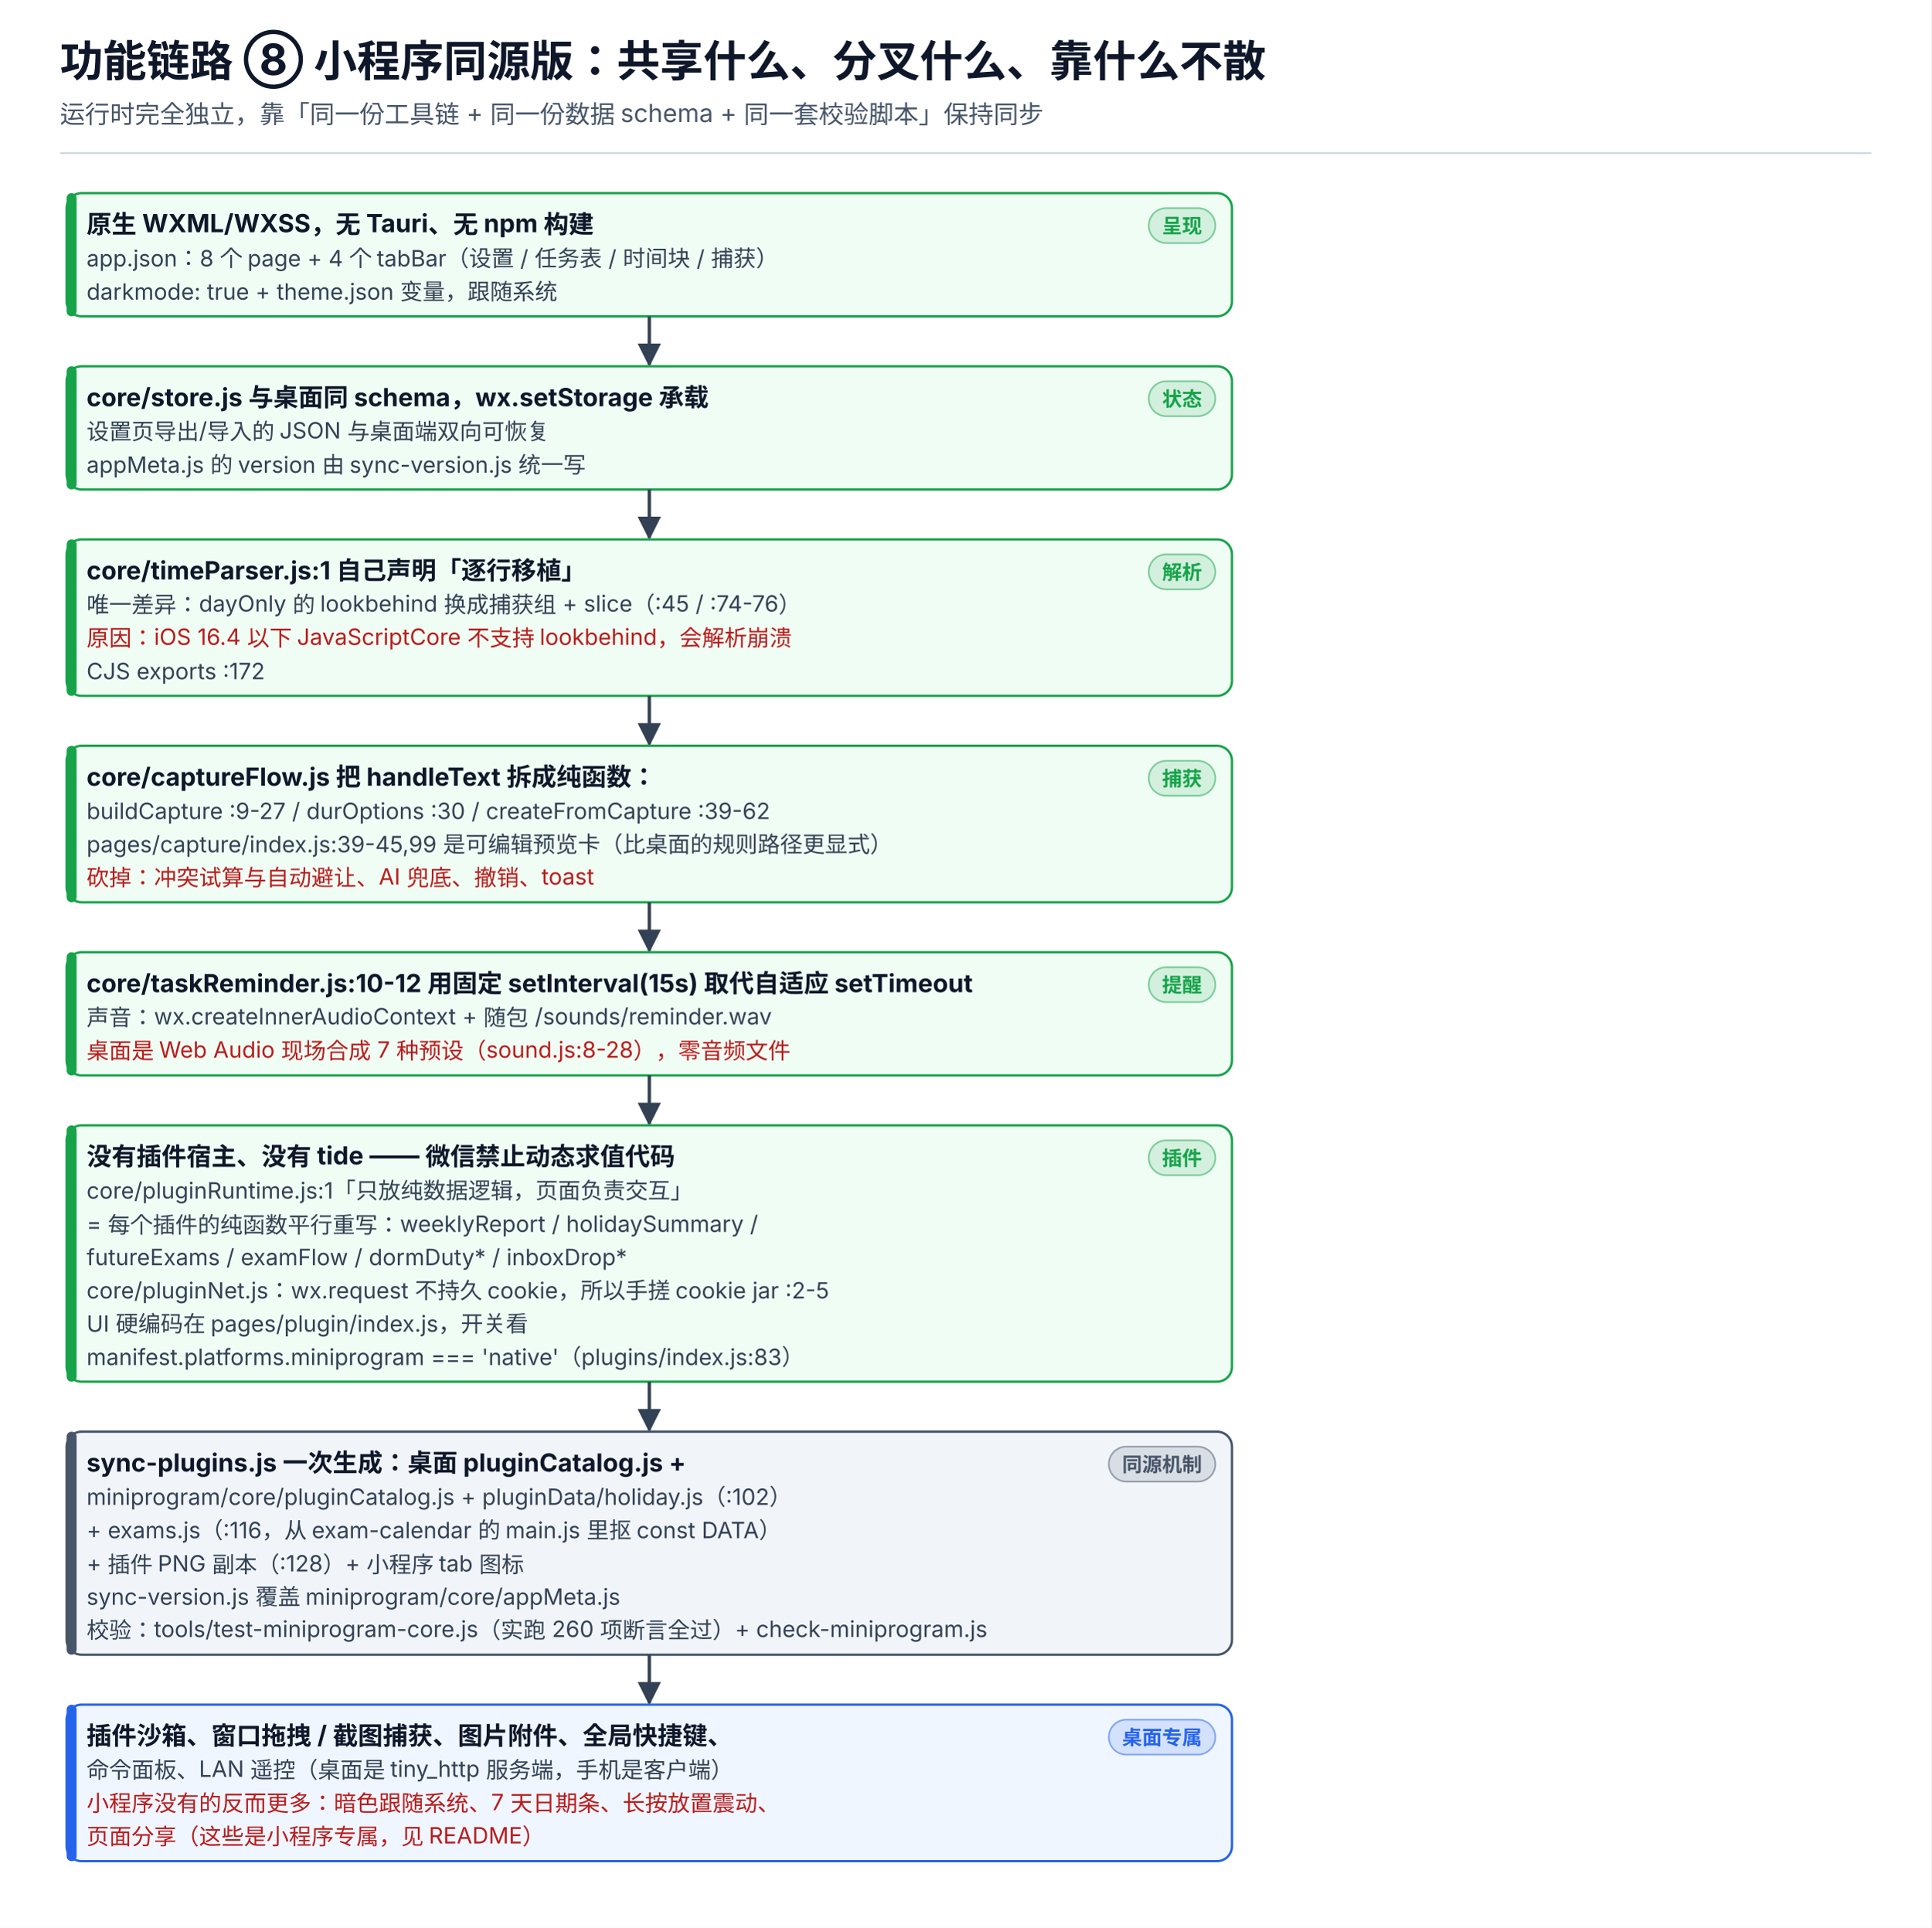
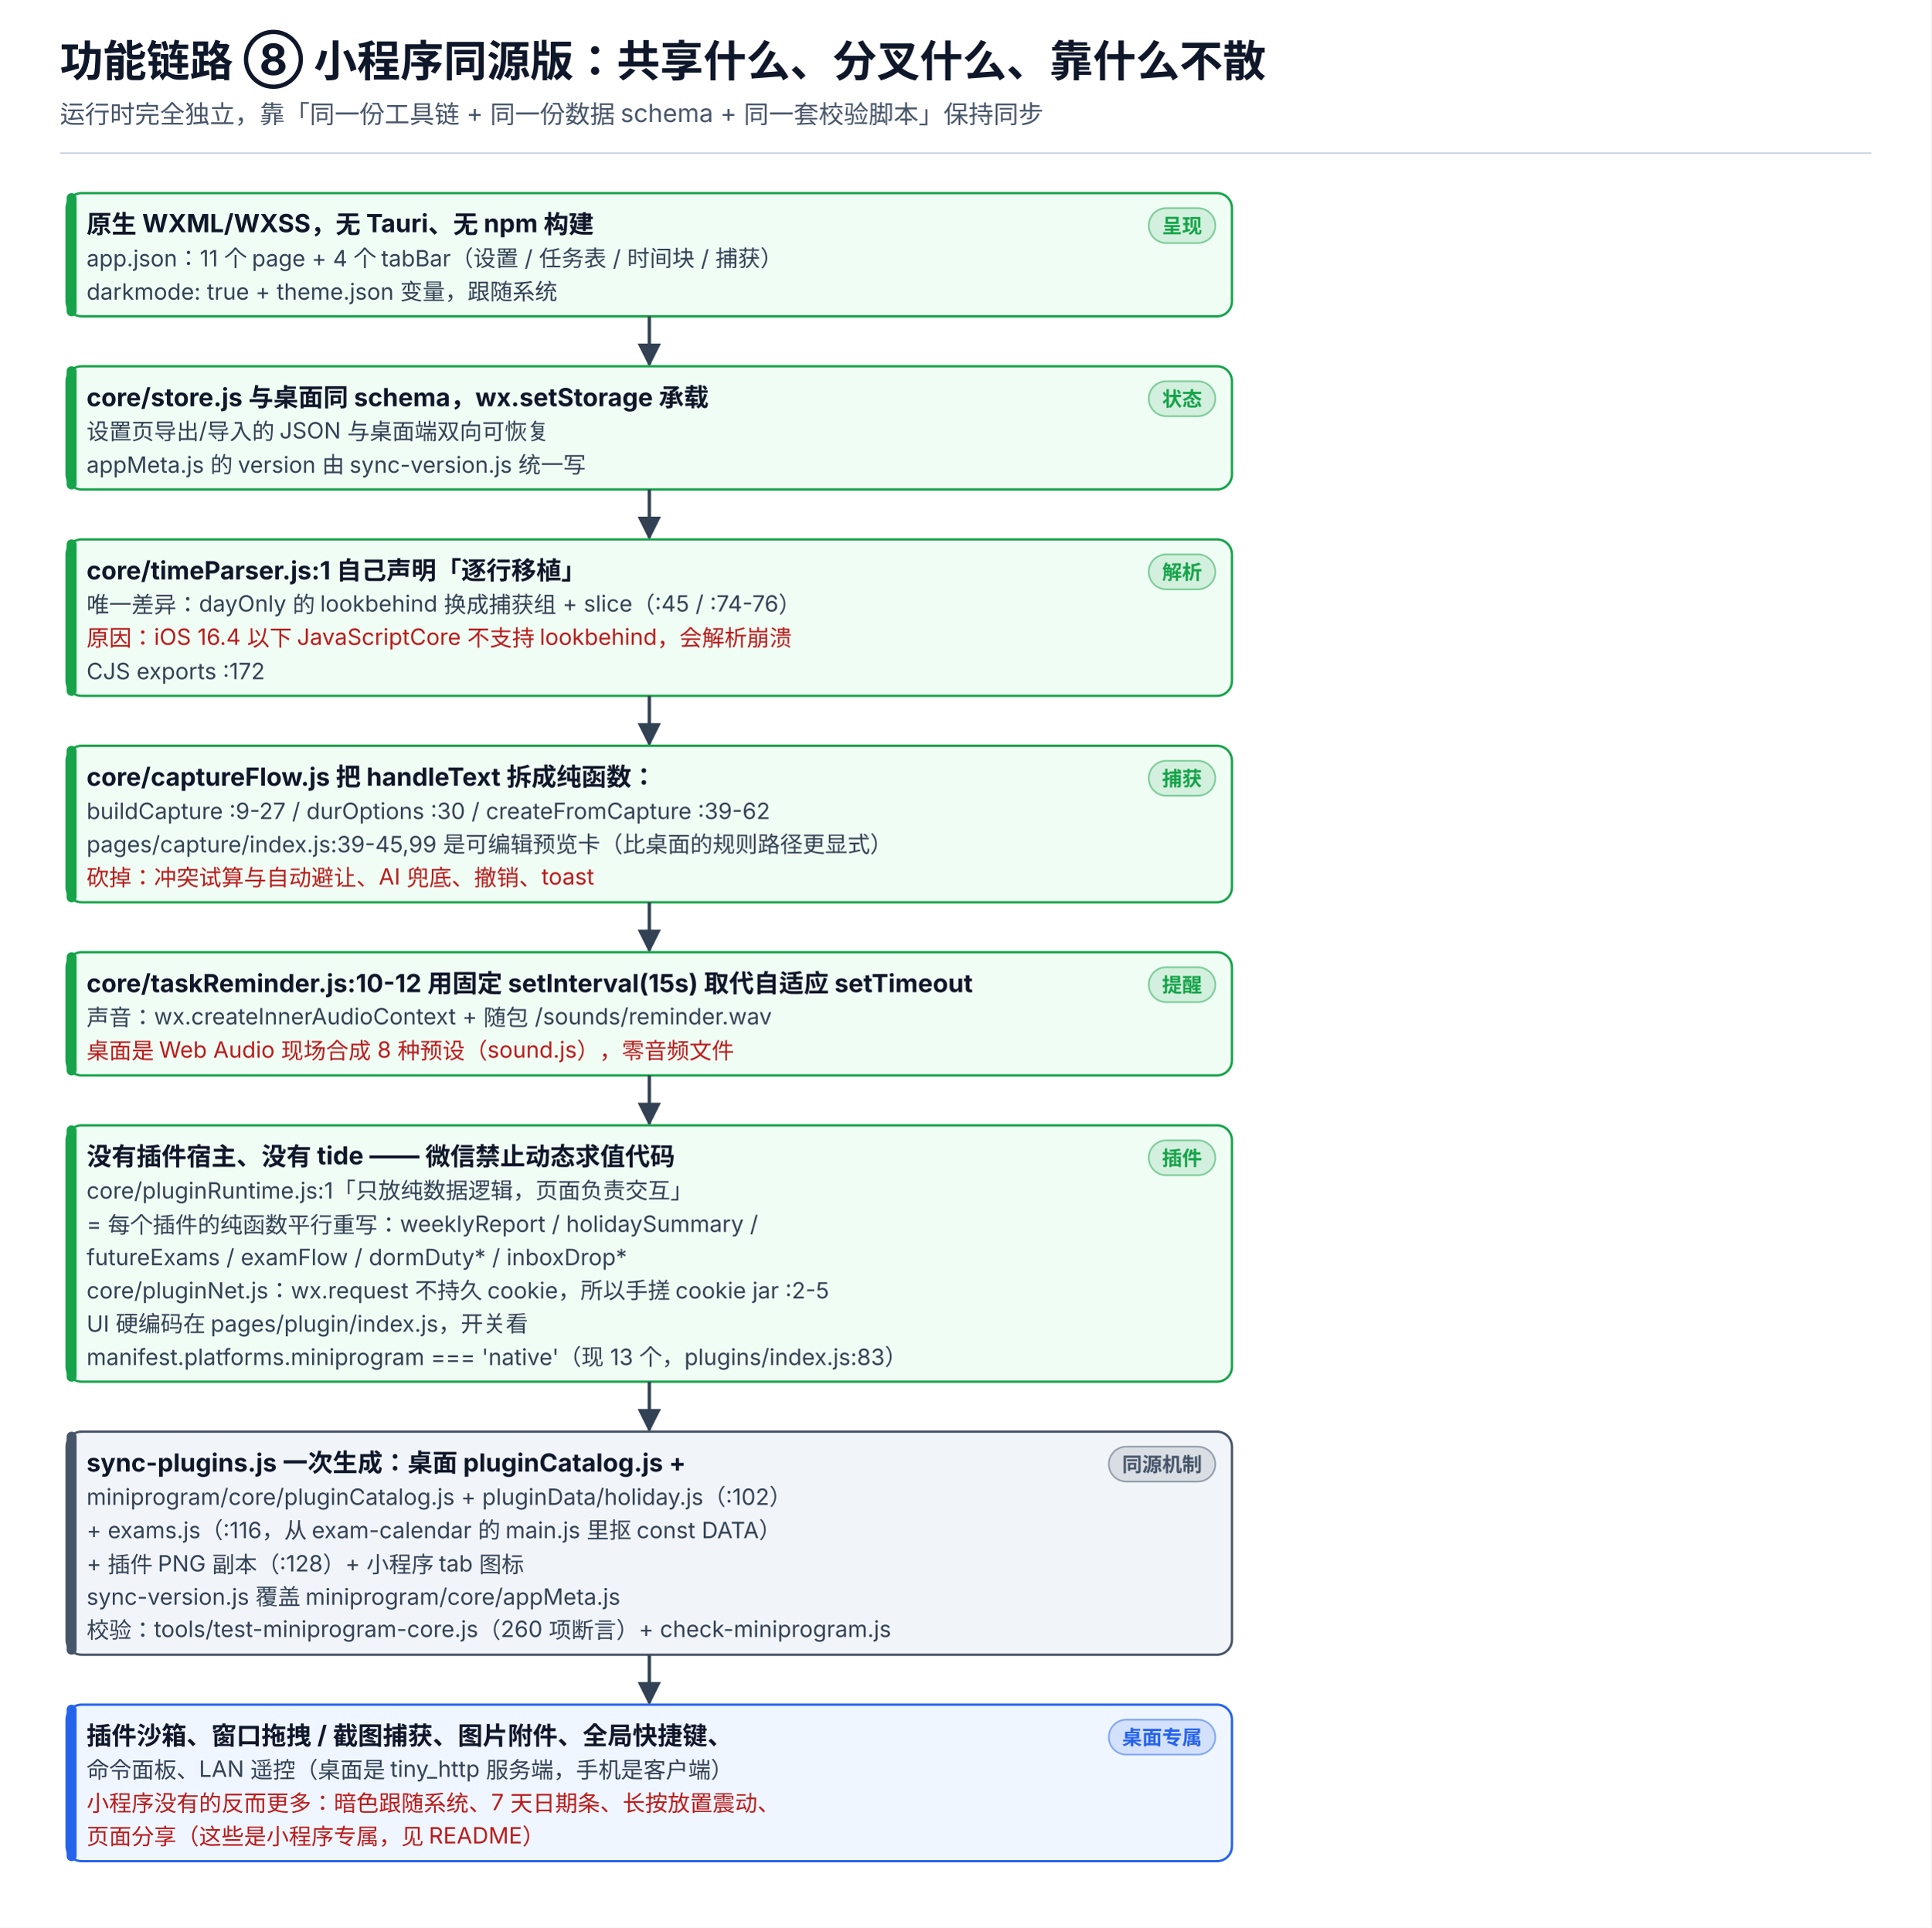
<svg xmlns="http://www.w3.org/2000/svg" width="1160" height="1158" viewBox="0 0 1160 1158" font-family="-apple-system,BlinkMacSystemFont,'Segoe UI','Microsoft YaHei','PingFang SC','Hiragino Sans GB',sans-serif">
  <defs>
    <marker id="ah" viewBox="0 0 10 10" refX="9" refY="5" markerWidth="7" markerHeight="7" orient="auto-start-reverse">
      <path d="M0,0 L10,5 L0,10 z" fill="#334155" />
    </marker>
    <marker id="ahl" viewBox="0 0 10 10" refX="9" refY="5" markerWidth="7" markerHeight="7" orient="auto-start-reverse">
      <path d="M0,0 L10,5 L0,10 z" fill="#94a3b8" />
    </marker>
    <marker id="ahb" viewBox="0 0 10 10" refX="9" refY="5" markerWidth="7" markerHeight="7" orient="auto-start-reverse">
      <path d="M0,0 L10,5 L0,10 z" fill="#2563eb" />
    </marker>
  </defs>
  <rect width="1160" height="1158" fill="#ffffff" />
  <text x="36" y="46" font-size="26" font-weight="700" fill="#0f172a">功能链路 ⑧ 小程序同源版：共享什么、分叉什么、靠什么不散</text>
  <text x="36" y="74" font-size="15" fill="#475569">运行时完全独立，靠「同一份工具链 + 同一份数据 schema + 同一套校验脚本」保持同步</text>
  <line x1="36" y1="92" x2="1124" y2="92" stroke="#cbd5e1" />
  <rect x="40" y="116" width="700" height="74" rx="9" fill="#f0fdf4" stroke="#16a34a" stroke-width="1.4" />
  <rect x="40" y="116" width="6" height="74" rx="3" fill="#16a34a" />
  <rect x="690" y="125" width="40" height="21" rx="10.5" fill="#16a34a" fill-opacity=".14" stroke="#16a34a" stroke-opacity=".5" />
  <text x="710" y="140" font-size="12" font-weight="700" fill="#16a34a" text-anchor="middle">呈现</text>
  <text x="52" y="140" font-size="15" font-weight="700" fill="#0f172a">原生 WXML/WXSS，无 Tauri、无 npm 构建</text>
-   <text x="52" y="160" font-size="13.5" font-weight="400" fill="#334155">app.json：8 个 page + 4 个 tabBar（设置 / 任务表 / 时间块 / 捕获）</text>
+   <text x="52" y="160" font-size="13.5" font-weight="400" fill="#334155">app.json：11 个 page + 4 个 tabBar（设置 / 任务表 / 时间块 / 捕获）</text>
  <text x="52" y="180" font-size="13.5" font-weight="400" fill="#334155">darkmode: true + theme.json 变量，跟随系统</text>
  <line x1="390" y1="190" x2="390" y2="219" stroke="#334155" stroke-width="2" marker-end="url(#ah)" />
  <rect x="40" y="220" width="700" height="74" rx="9" fill="#f0fdf4" stroke="#16a34a" stroke-width="1.4" />
  <rect x="40" y="220" width="6" height="74" rx="3" fill="#16a34a" />
  <rect x="690" y="229" width="40" height="21" rx="10.5" fill="#16a34a" fill-opacity=".14" stroke="#16a34a" stroke-opacity=".5" />
  <text x="710" y="244" font-size="12" font-weight="700" fill="#16a34a" text-anchor="middle">状态</text>
  <text x="52" y="244" font-size="15" font-weight="700" fill="#0f172a">core/store.js 与桌面同 schema，wx.setStorage 承载</text>
  <text x="52" y="264" font-size="13.5" font-weight="400" fill="#334155">设置页导出/导入的 JSON 与桌面端双向可恢复</text>
  <text x="52" y="284" font-size="13.5" font-weight="400" fill="#334155">appMeta.js 的 version 由 sync-version.js 统一写</text>
  <line x1="390" y1="294" x2="390" y2="323" stroke="#334155" stroke-width="2" marker-end="url(#ah)" />
  <rect x="40" y="324" width="700" height="94" rx="9" fill="#f0fdf4" stroke="#16a34a" stroke-width="1.4" />
  <rect x="40" y="324" width="6" height="94" rx="3" fill="#16a34a" />
  <rect x="690" y="333" width="40" height="21" rx="10.5" fill="#16a34a" fill-opacity=".14" stroke="#16a34a" stroke-opacity=".5" />
  <text x="710" y="348" font-size="12" font-weight="700" fill="#16a34a" text-anchor="middle">解析</text>
  <text x="52" y="348" font-size="15" font-weight="700" fill="#0f172a">core/timeParser.js:1 自己声明「逐行移植」</text>
  <text x="52" y="368" font-size="13.5" font-weight="400" fill="#334155">唯一差异：dayOnly 的 lookbehind 换成捕获组 + slice（:45 / :74-76）</text>
  <text x="52" y="388" font-size="13.5" font-weight="400" fill="#b91c1c">原因：iOS 16.4 以下 JavaScriptCore 不支持 lookbehind，会解析崩溃</text>
  <text x="52" y="408" font-size="13.5" font-weight="400" fill="#334155">CJS exports :172</text>
  <line x1="390" y1="418" x2="390" y2="447" stroke="#334155" stroke-width="2" marker-end="url(#ah)" />
  <rect x="40" y="448" width="700" height="94" rx="9" fill="#f0fdf4" stroke="#16a34a" stroke-width="1.4" />
  <rect x="40" y="448" width="6" height="94" rx="3" fill="#16a34a" />
  <rect x="690" y="457" width="40" height="21" rx="10.5" fill="#16a34a" fill-opacity=".14" stroke="#16a34a" stroke-opacity=".5" />
  <text x="710" y="472" font-size="12" font-weight="700" fill="#16a34a" text-anchor="middle">捕获</text>
  <text x="52" y="472" font-size="15" font-weight="700" fill="#0f172a">core/captureFlow.js 把 handleText 拆成纯函数：</text>
  <text x="52" y="492" font-size="13.5" font-weight="400" fill="#334155">buildCapture :9-27 / durOptions :30 / createFromCapture :39-62</text>
  <text x="52" y="512" font-size="13.5" font-weight="400" fill="#334155">pages/capture/index.js:39-45,99 是可编辑预览卡（比桌面的规则路径更显式）</text>
  <text x="52" y="532" font-size="13.5" font-weight="400" fill="#b91c1c">砍掉：冲突试算与自动避让、AI 兜底、撤销、toast</text>
  <line x1="390" y1="542" x2="390" y2="571" stroke="#334155" stroke-width="2" marker-end="url(#ah)" />
  <rect x="40" y="572" width="700" height="74" rx="9" fill="#f0fdf4" stroke="#16a34a" stroke-width="1.4" />
  <rect x="40" y="572" width="6" height="74" rx="3" fill="#16a34a" />
  <rect x="690" y="581" width="40" height="21" rx="10.5" fill="#16a34a" fill-opacity=".14" stroke="#16a34a" stroke-opacity=".5" />
  <text x="710" y="596" font-size="12" font-weight="700" fill="#16a34a" text-anchor="middle">提醒</text>
  <text x="52" y="596" font-size="15" font-weight="700" fill="#0f172a">core/taskReminder.js:10-12 用固定 setInterval(15s) 取代自适应 setTimeout</text>
  <text x="52" y="616" font-size="13.5" font-weight="400" fill="#334155">声音：wx.createInnerAudioContext + 随包 /sounds/reminder.wav</text>
-   <text x="52" y="636" font-size="13.5" font-weight="400" fill="#b91c1c">桌面是 Web Audio 现场合成 7 种预设（sound.js:8-28），零音频文件</text>
+   <text x="52" y="636" font-size="13.5" font-weight="400" fill="#b91c1c">桌面是 Web Audio 现场合成 8 种预设（sound.js），零音频文件</text>
  <line x1="390" y1="646" x2="390" y2="675" stroke="#334155" stroke-width="2" marker-end="url(#ah)" />
  <rect x="40" y="676" width="700" height="154" rx="9" fill="#f0fdf4" stroke="#16a34a" stroke-width="1.4" />
  <rect x="40" y="676" width="6" height="154" rx="3" fill="#16a34a" />
  <rect x="690" y="685" width="40" height="21" rx="10.5" fill="#16a34a" fill-opacity=".14" stroke="#16a34a" stroke-opacity=".5" />
  <text x="710" y="700" font-size="12" font-weight="700" fill="#16a34a" text-anchor="middle">插件</text>
  <text x="52" y="700" font-size="15" font-weight="700" fill="#0f172a">没有插件宿主、没有 tide —— 微信禁止动态求值代码</text>
  <text x="52" y="720" font-size="13.5" font-weight="400" fill="#334155">core/pluginRuntime.js:1「只放纯数据逻辑，页面负责交互」</text>
  <text x="52" y="740" font-size="13.5" font-weight="400" fill="#334155">= 每个插件的纯函数平行重写：weeklyReport / holidaySummary /</text>
  <text x="52" y="760" font-size="13.5" font-weight="400" fill="#334155">  futureExams / examFlow / dormDuty* / inboxDrop*</text>
  <text x="52" y="780" font-size="13.5" font-weight="400" fill="#334155">core/pluginNet.js：wx.request 不持久 cookie，所以手搓 cookie jar :2-5</text>
  <text x="52" y="800" font-size="13.5" font-weight="400" fill="#334155">UI 硬编码在 pages/plugin/index.js，开关看</text>
-   <text x="52" y="820" font-size="13.5" font-weight="400" fill="#334155">manifest.platforms.miniprogram === 'native'（plugins/index.js:83）</text>
+   <text x="52" y="820" font-size="13.5" font-weight="400" fill="#334155">manifest.platforms.miniprogram === 'native'（现 13 个，plugins/index.js:83）</text>
  <line x1="390" y1="830" x2="390" y2="859" stroke="#334155" stroke-width="2" marker-end="url(#ah)" />
  <rect x="40" y="860" width="700" height="134" rx="9" fill="#f1f5f9" stroke="#475569" stroke-width="1.4" />
  <rect x="40" y="860" width="6" height="134" rx="3" fill="#475569" />
  <rect x="666" y="869" width="64" height="21" rx="10.5" fill="#475569" fill-opacity=".14" stroke="#475569" stroke-opacity=".5" />
  <text x="698" y="884" font-size="12" font-weight="700" fill="#475569" text-anchor="middle">同源机制</text>
  <text x="52" y="884" font-size="15" font-weight="700" fill="#0f172a">sync-plugins.js 一次生成：桌面 pluginCatalog.js +</text>
  <text x="52" y="904" font-size="13.5" font-weight="400" fill="#334155">miniprogram/core/pluginCatalog.js + pluginData/holiday.js（:102）</text>
  <text x="52" y="924" font-size="13.5" font-weight="400" fill="#334155">+ exams.js（:116，从 exam-calendar 的 main.js 里抠 const DATA）</text>
  <text x="52" y="944" font-size="13.5" font-weight="400" fill="#334155">+ 插件 PNG 副本（:128）+ 小程序 tab 图标</text>
  <text x="52" y="964" font-size="13.5" font-weight="400" fill="#334155">sync-version.js 覆盖 miniprogram/core/appMeta.js</text>
-   <text x="52" y="984" font-size="13.5" font-weight="400" fill="#334155">校验：tools/test-miniprogram-core.js（实跑 260 项断言全过）+ check-miniprogram.js</text>
+   <text x="52" y="984" font-size="13.5" font-weight="400" fill="#334155">校验：tools/test-miniprogram-core.js（260 项断言）+ check-miniprogram.js</text>
  <line x1="390" y1="994" x2="390" y2="1023" stroke="#334155" stroke-width="2" marker-end="url(#ah)" />
  <rect x="40" y="1024" width="700" height="94" rx="9" fill="#eff6ff" stroke="#2563eb" stroke-width="1.4" />
  <rect x="40" y="1024" width="6" height="94" rx="3" fill="#2563eb" />
  <rect x="666" y="1033" width="64" height="21" rx="10.5" fill="#2563eb" fill-opacity=".14" stroke="#2563eb" stroke-opacity=".5" />
  <text x="698" y="1048" font-size="12" font-weight="700" fill="#2563eb" text-anchor="middle">桌面专属</text>
  <text x="52" y="1048" font-size="15" font-weight="700" fill="#0f172a">插件沙箱、窗口拖拽 / 截图捕获、图片附件、全局快捷键、</text>
  <text x="52" y="1068" font-size="13.5" font-weight="400" fill="#334155">命令面板、LAN 遥控（桌面是 tiny_http 服务端，手机是客户端）</text>
  <text x="52" y="1088" font-size="13.5" font-weight="400" fill="#b91c1c">小程序没有的反而更多：暗色跟随系统、7 天日期条、长按放置震动、</text>
  <text x="52" y="1108" font-size="13.5" font-weight="400" fill="#b91c1c">页面分享（这些是小程序专属，见 README）</text>
</svg>
